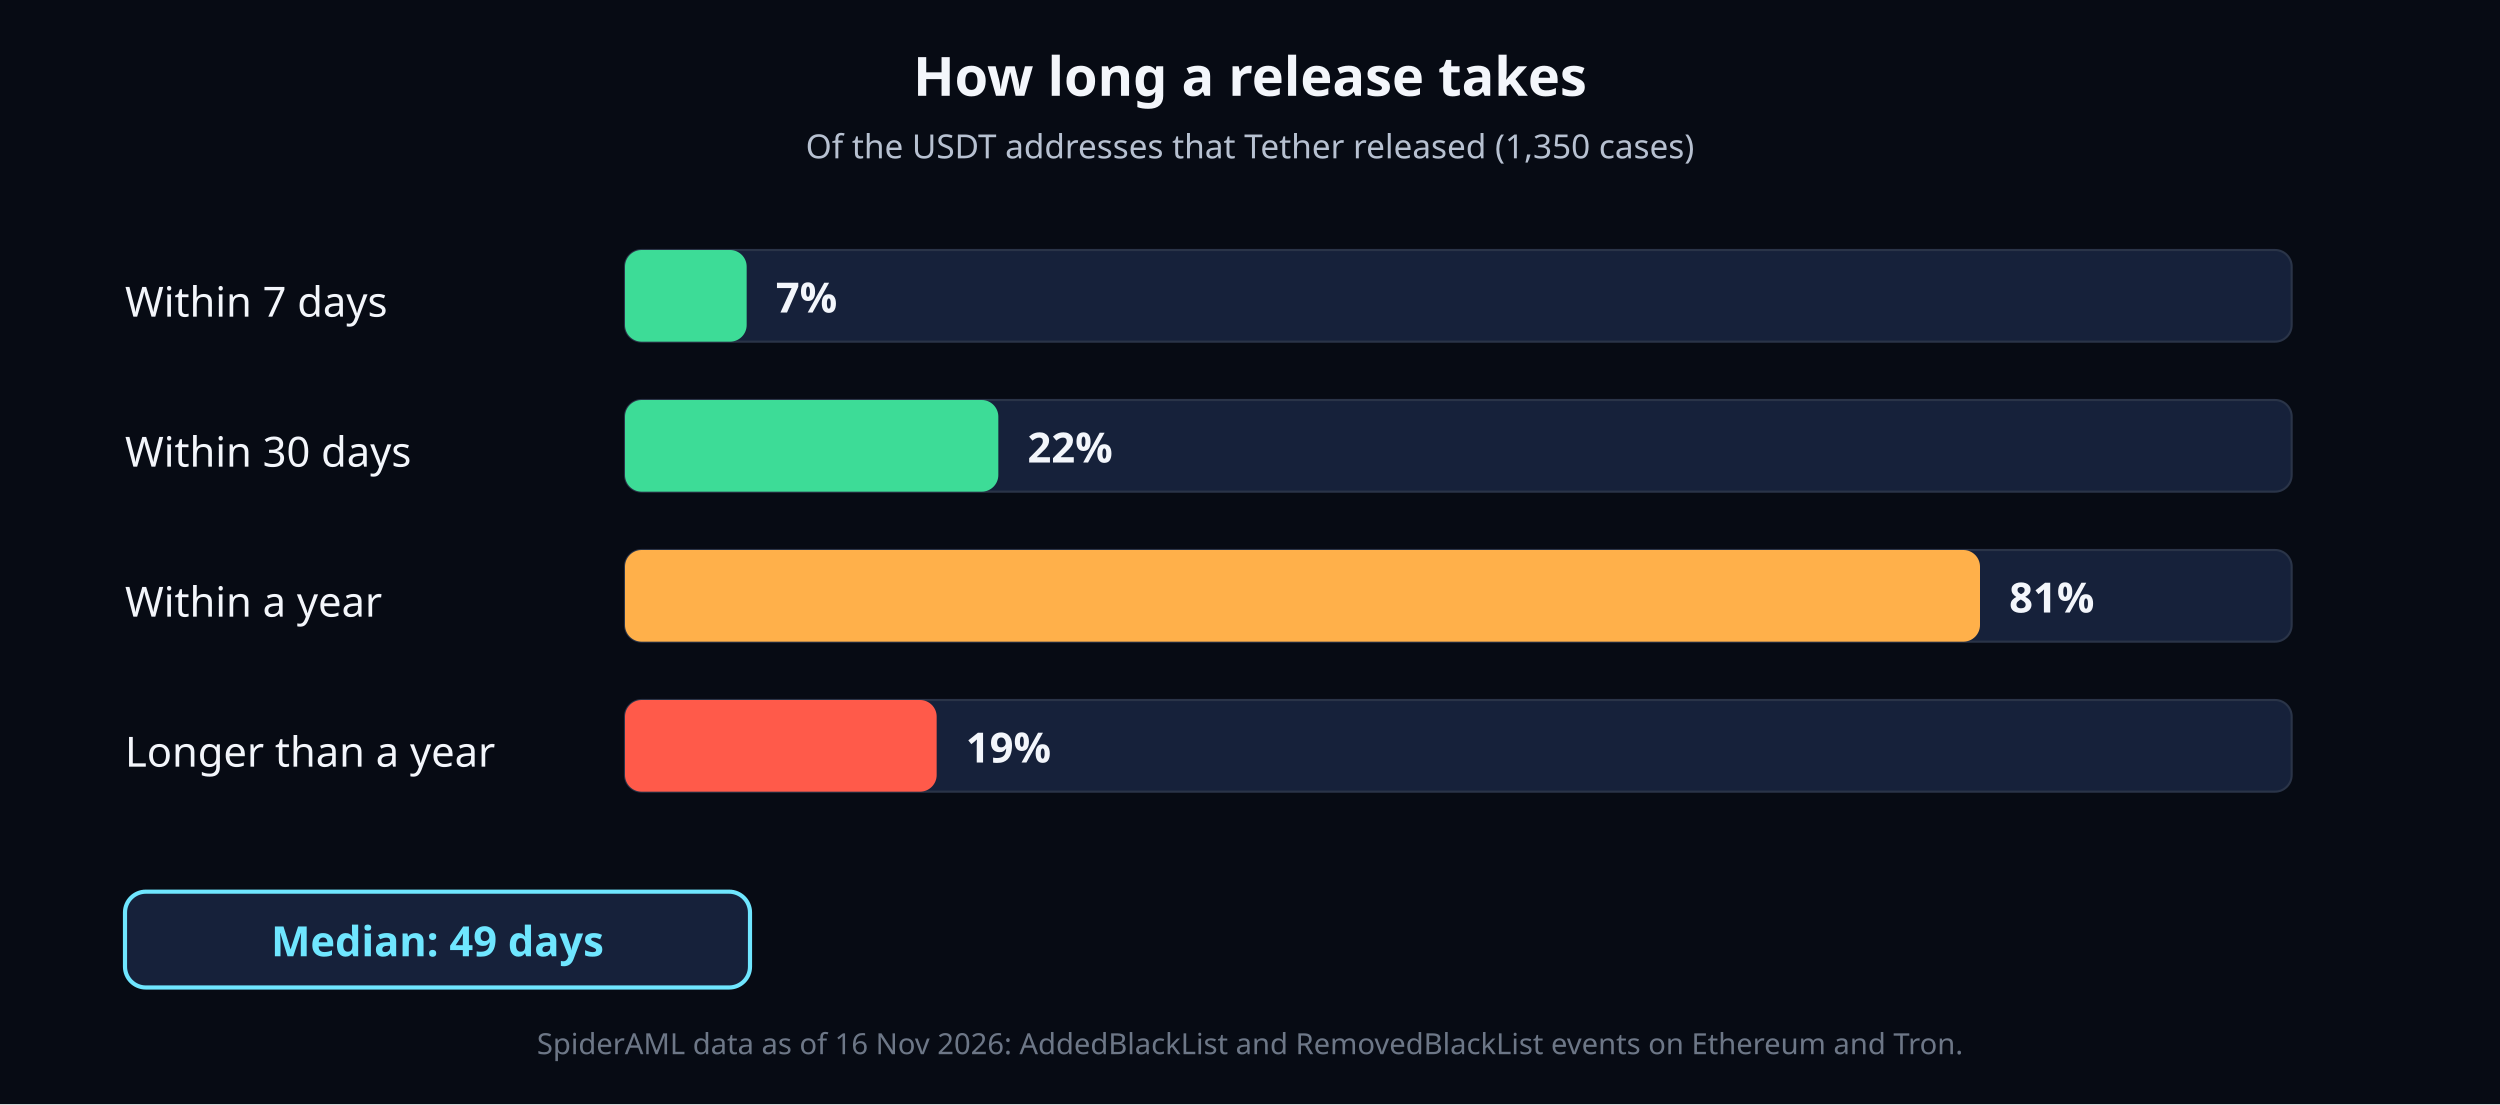
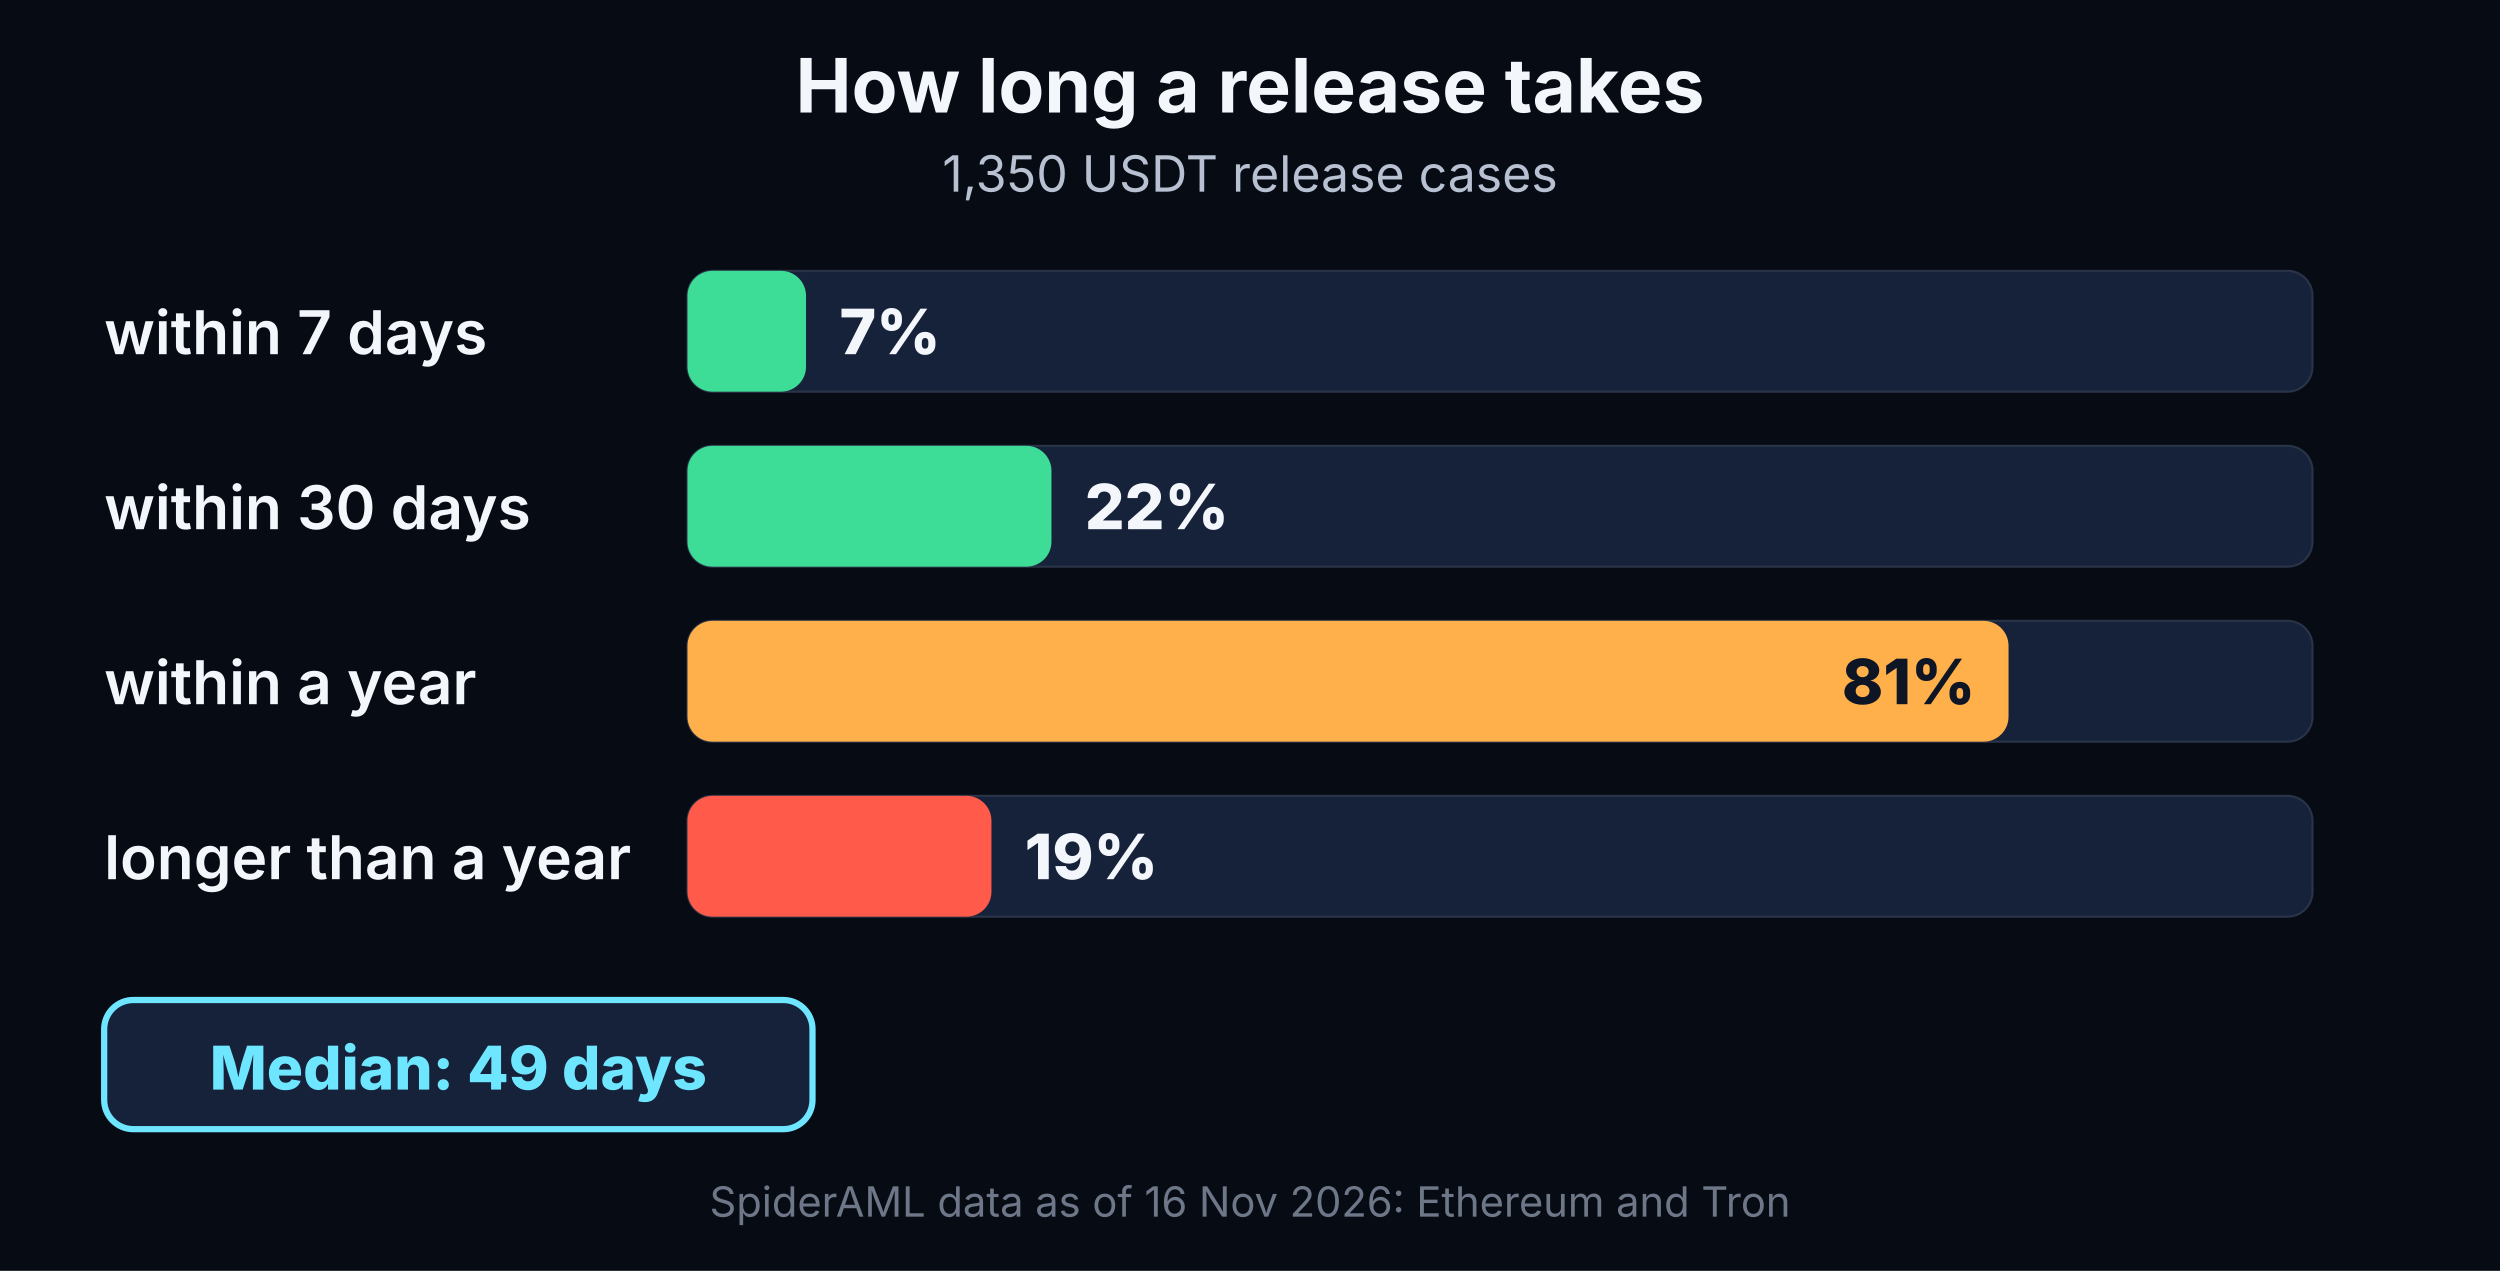
- <svg xmlns="http://www.w3.org/2000/svg" viewBox="0 0 1200 530" font-family="system-ui,sans-serif">
-   <rect width="1200" height="530" fill="#070B14" />
-   <text x="600" y="46" font-size="26" fill="#F3F6FB" text-anchor="middle" font-weight="700">How long a release takes</text>
-   <text x="600" y="76" font-size="16" fill="#B7C1D1" text-anchor="middle" font-weight="400">Of the USDT addresses that Tether released (1,350 cases)</text>
-   <text x="60" y="152" font-size="20" fill="#F3F6FB" text-anchor="start" font-weight="400">Within 7 days</text>
-   <rect x="300" y="120" width="800" height="44" rx="8" fill="#16213A" stroke="#2A3448" />
-   <rect x="300" y="120" width="58.4" height="44" rx="8" fill="#3DDC97" />
-   <text x="372.4" y="150" font-size="20" fill="#F3F6FB" text-anchor="start" font-weight="700">7%</text>
-   <text x="60" y="224" font-size="20" fill="#F3F6FB" text-anchor="start" font-weight="400">Within 30 days</text>
-   <rect x="300" y="192" width="800" height="44" rx="8" fill="#16213A" stroke="#2A3448" />
-   <rect x="300" y="192" width="179.2" height="44" rx="8" fill="#3DDC97" />
-   <text x="493.2" y="222" font-size="20" fill="#F3F6FB" text-anchor="start" font-weight="700">22%</text>
-   <text x="60" y="296" font-size="20" fill="#F3F6FB" text-anchor="start" font-weight="400">Within a year</text>
-   <rect x="300" y="264" width="800" height="44" rx="8" fill="#16213A" stroke="#2A3448" />
-   <rect x="300" y="264" width="650.4" height="44" rx="8" fill="#FFB04A" />
-   <text x="964.4" y="294" font-size="20" fill="#F3F6FB" text-anchor="start" font-weight="700">81%</text>
-   <text x="60" y="368" font-size="20" fill="#F3F6FB" text-anchor="start" font-weight="400">Longer than a year</text>
-   <rect x="300" y="336" width="800" height="44" rx="8" fill="#16213A" stroke="#2A3448" />
-   <rect x="300" y="336" width="149.6" height="44" rx="8" fill="#FF5A4A" />
-   <text x="463.6" y="366" font-size="20" fill="#F3F6FB" text-anchor="start" font-weight="700">19%</text>
-   <rect x="60" y="428" width="300" height="46" rx="10" fill="#16213A" stroke="#6FE6FF" stroke-width="2" />
-   <text x="210" y="459" font-size="20" fill="#6FE6FF" text-anchor="middle" font-weight="700">Median: 49 days</text>
-   <text x="600" y="506" font-size="14" fill="#6D7787" text-anchor="middle" font-weight="400">SpiderAML data as of 16 Nov 2026: AddedBlackList and RemovedBlackList events on Ethereum and Tron.</text>
+ <svg xmlns="http://www.w3.org/2000/svg" viewBox="0 0 1200 610" font-family="system-ui,-apple-system,Segoe UI,sans-serif">
+   <rect width="1200" height="610" fill="#070B14" />
+   <text x="600" y="54" font-size="36" fill="#F3F6FB" text-anchor="middle" font-weight="700">How long a release takes</text>
+   <text x="600" y="92" font-size="24" fill="#B7C1D1" text-anchor="middle" font-weight="400">1,350 USDT release cases</text>
+   <text x="50" y="170" font-size="29" fill="#F3F6FB" text-anchor="start" font-weight="600">within 7 days</text>
+   <rect x="330" y="130" width="780" height="58" rx="12" fill="#16213A" stroke="#2A3448" />
+   <rect x="330" y="130" width="56.9" height="58" rx="12" fill="#3DDC97" />
+   <text x="402.94" y="170" font-size="30" fill="#F3F6FB" text-anchor="start" font-weight="800">7%</text>
+   <text x="50" y="254" font-size="29" fill="#F3F6FB" text-anchor="start" font-weight="600">within 30 days</text>
+   <rect x="330" y="214" width="780" height="58" rx="12" fill="#16213A" stroke="#2A3448" />
+   <rect x="330" y="214" width="174.7" height="58" rx="12" fill="#3DDC97" />
+   <text x="520.72" y="254" font-size="30" fill="#F3F6FB" text-anchor="start" font-weight="800">22%</text>
+   <text x="50" y="338" font-size="29" fill="#F3F6FB" text-anchor="start" font-weight="600">within a year</text>
+   <rect x="330" y="298" width="780" height="58" rx="12" fill="#16213A" stroke="#2A3448" />
+   <rect x="330" y="298" width="634.1" height="58" rx="12" fill="#FFB04A" />
+   <text x="948.14" y="338" font-size="30" fill="#0E1626" text-anchor="end" font-weight="800">81%</text>
+   <text x="50" y="422" font-size="29" fill="#F3F6FB" text-anchor="start" font-weight="600">longer than a year</text>
+   <rect x="330" y="382" width="780" height="58" rx="12" fill="#16213A" stroke="#2A3448" />
+   <rect x="330" y="382" width="145.9" height="58" rx="12" fill="#FF5A4A" />
+   <text x="491.86" y="422" font-size="30" fill="#F3F6FB" text-anchor="start" font-weight="800">19%</text>
+   <rect x="50" y="480" width="340" height="62" rx="14" fill="#16213A" stroke="#6FE6FF" stroke-width="3" />
+   <text x="220" y="523" font-size="29" fill="#6FE6FF" text-anchor="middle" font-weight="800">Median: 49 days</text>
+   <text x="600" y="584" font-size="20" fill="#6D7787" text-anchor="middle" font-weight="400">SpiderAML data as of 16 Nov 2026: Ethereum and Tron</text>
</svg>
